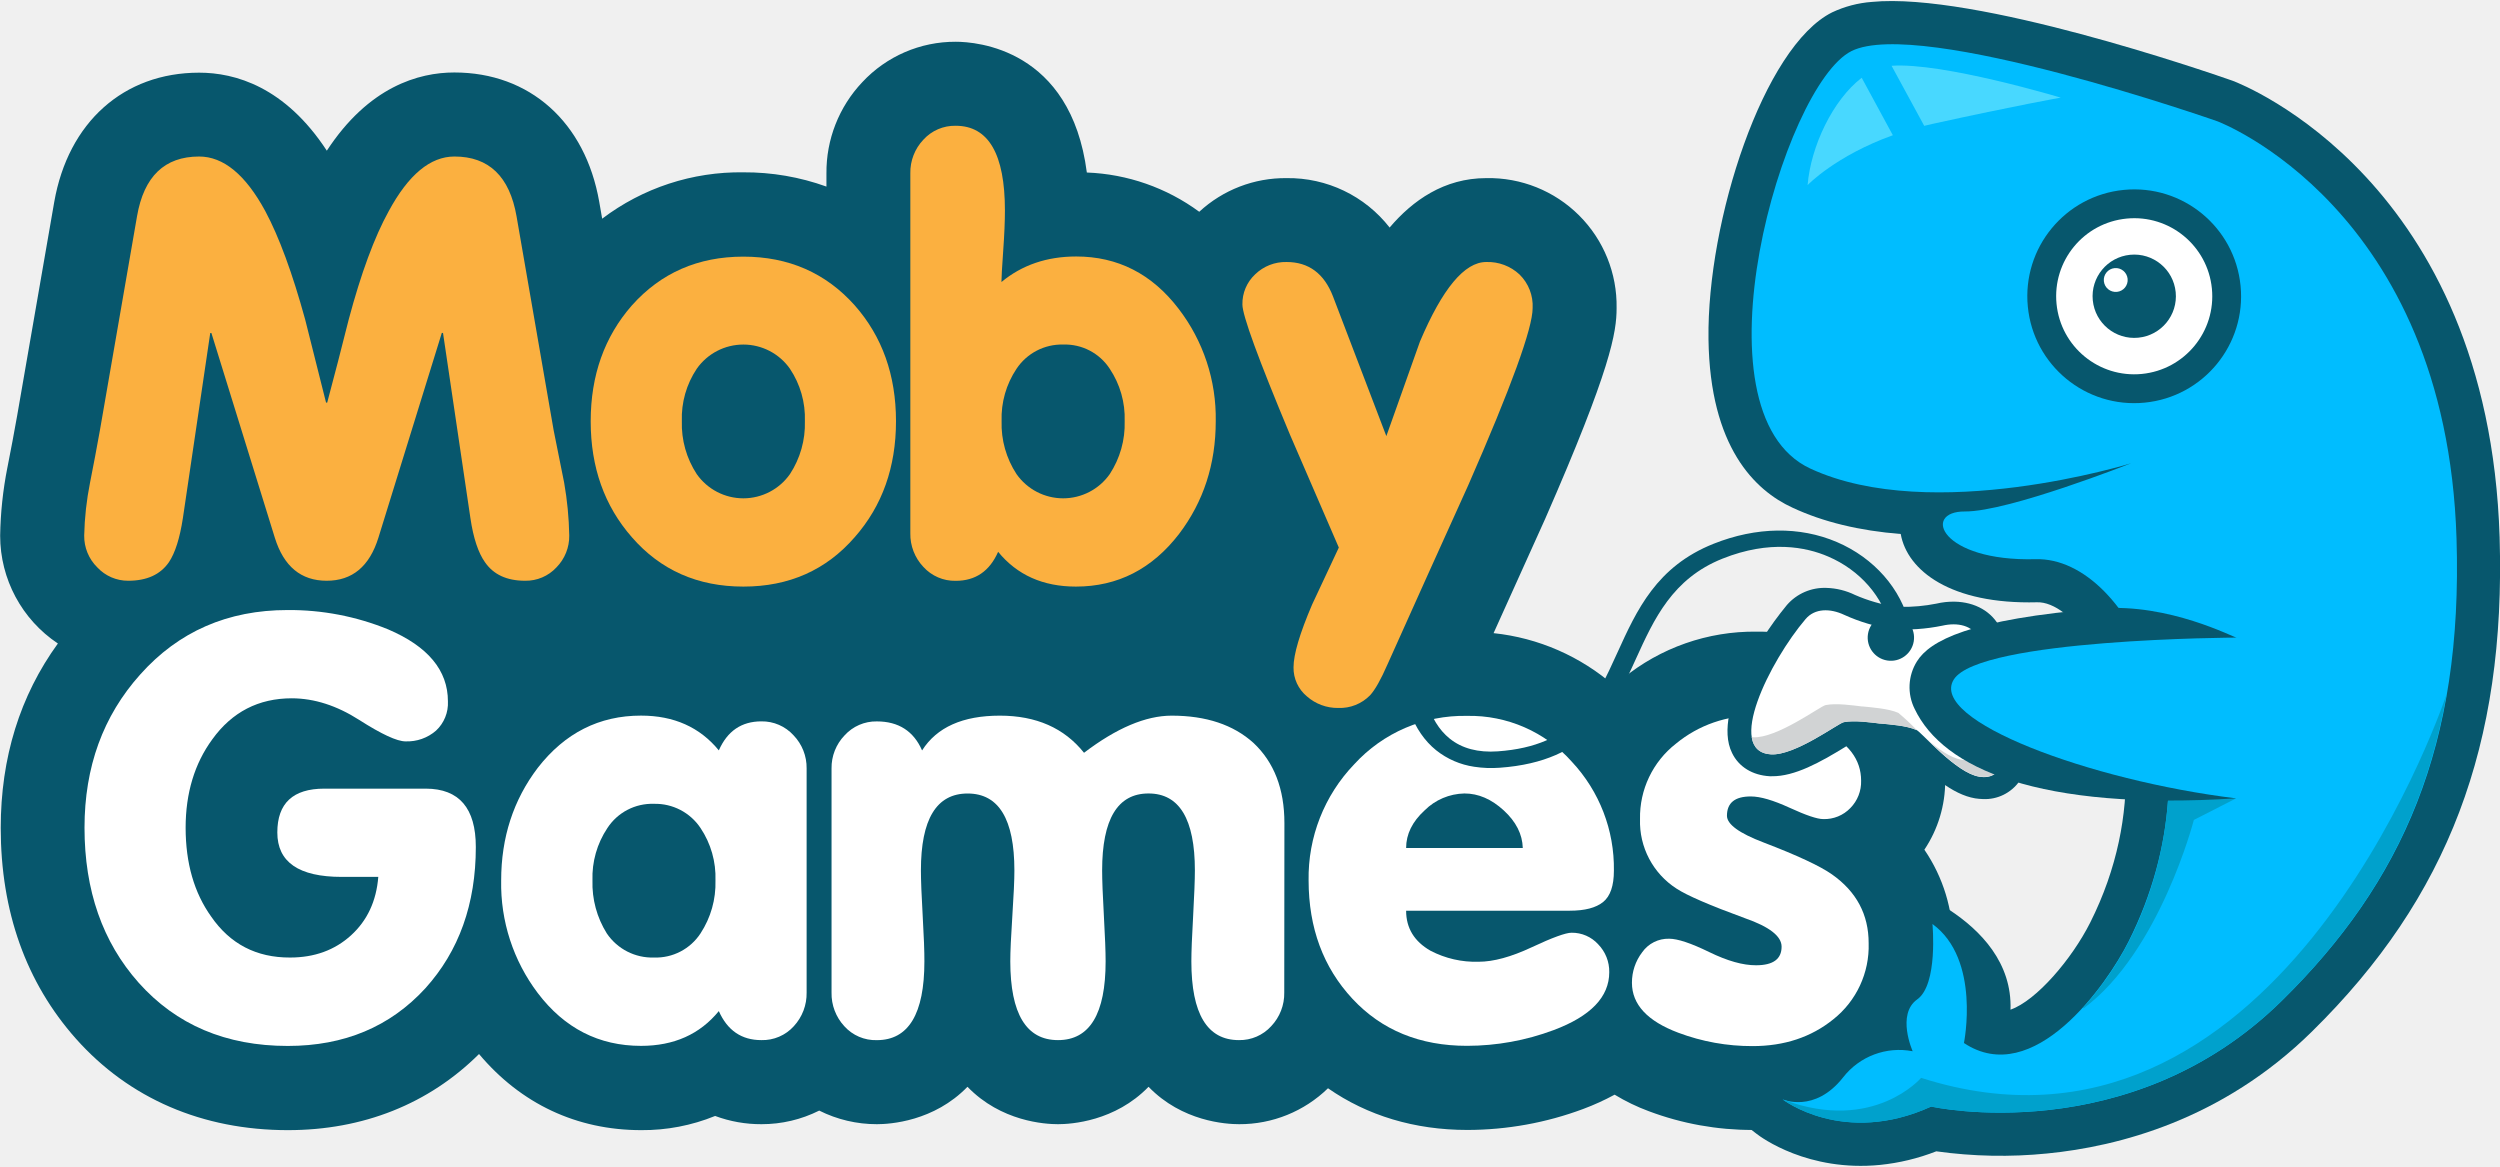
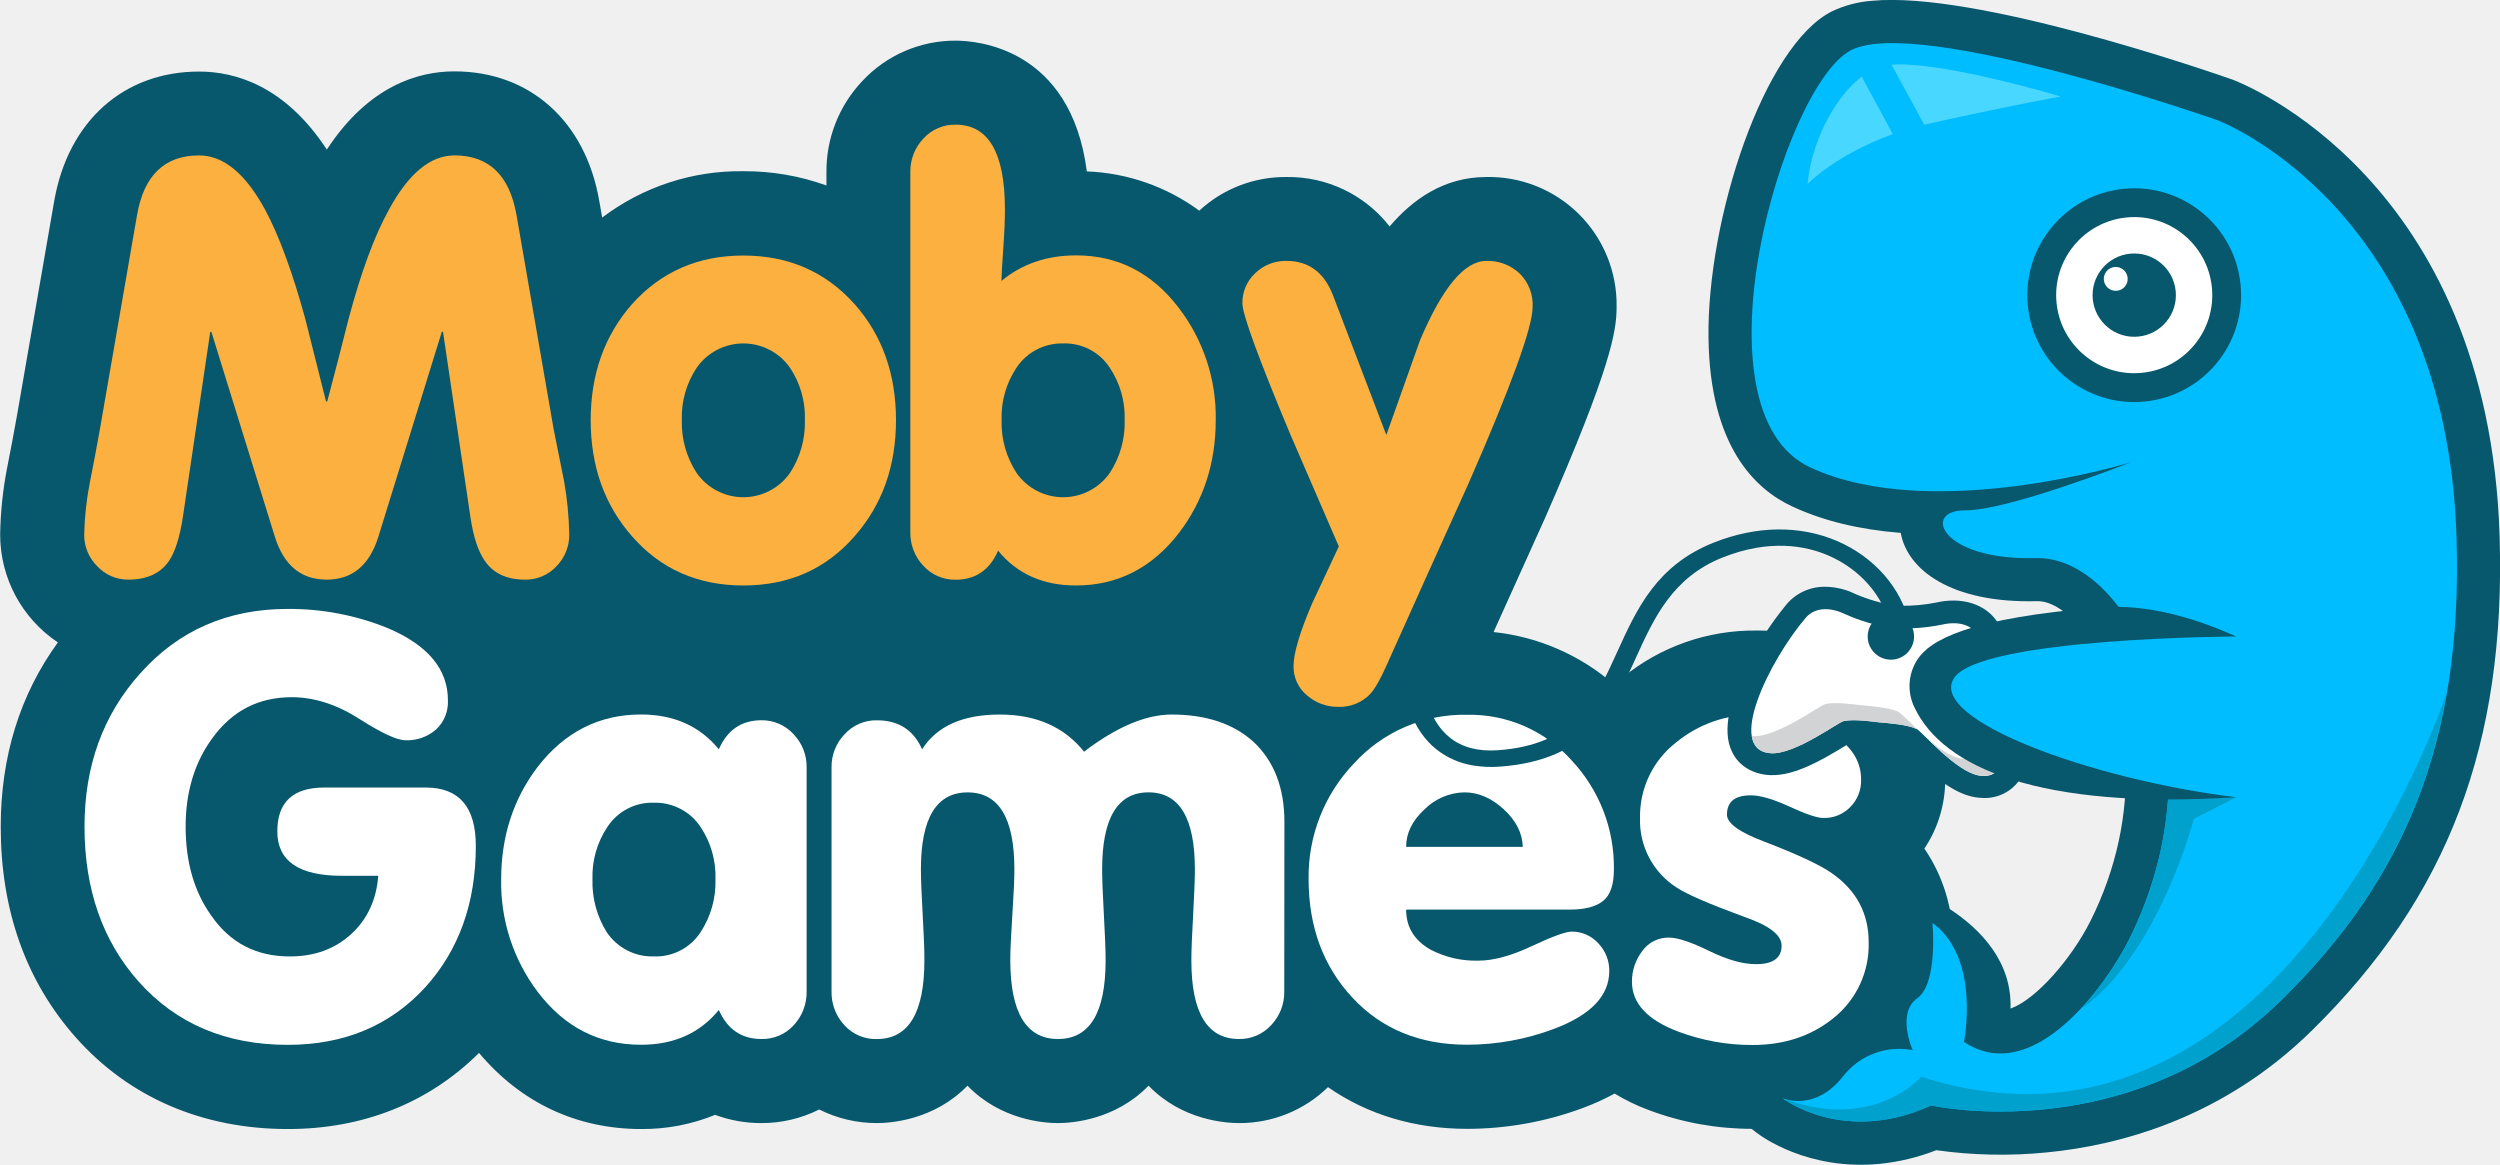
- <svg xmlns="http://www.w3.org/2000/svg" height="216.055" viewBox="0 0 646.99 301.44" width="462.845">
+ <svg xmlns="http://www.w3.org/2000/svg" viewBox="0 0 646.99 301.44">
  <g transform="translate(-13.47 -2.48)">
    <path d="m511.49 222.09a31.87 31.87 0 0 0 5.39-17.85c0-13.91-8.08-25.81-22.25-32.68a60.84 60.84 0 0 0 -26.54-5.9 53.75 53.75 0 0 0 -34.7 12.16c-.74.61-1.39 1.27-2.09 1.91a56.47 56.47 0 0 0 -31.3-13.68c4.4-9.79 8.83-19.6 13.33-29.53 17.08-39 18.51-48.34 18.51-54.6a33.06 33.06 0 0 0 -33.74-33.63c-10.9 0-19.06 5.8-25 12.79a33.22 33.22 0 0 0 -26.68-12.79 32.8 32.8 0 0 0 -22.59 8.71 52.45 52.45 0 0 0 -29.09-10.16c-4.15-32.09-28.65-33.84-33.92-33.84a32.84 32.84 0 0 0 -24.2 10.47 33.89 33.89 0 0 0 -9.27 23.6v3.41a62.32 62.32 0 0 0 -21.5-3.69 59.1 59.1 0 0 0 -36.54 12l-.76-4.36c-3.61-20.65-18-33.48-37.5-33.48-9.26 0-22.16 3.68-33 20.24-10.84-16.57-23.77-20.19-33.05-20.19-19.51 0-33.88 12.82-37.5 33.5l-9.6 55.32q-1.16 6.54-2.46 13.09l-.07.35a99 99 0 0 0 -1.86 17.57 33.54 33.54 0 0 0 14.94 27.9c-9.81 13.53-14.79 29.54-14.79 47.72 0 21.62 6.54 40 19.47 54.57 13.78 15.48 32.75 23.65 54.85 23.65 19.45 0 36.45-6.77 49.46-19.7 10.85 12.91 25.31 19.7 42 19.7a49.72 49.72 0 0 0 19.1-3.67 34 34 0 0 0 12 2.13 33.19 33.19 0 0 0 14.94-3.52 33.19 33.19 0 0 0 14.94 3.52c3.38 0 14.75-.72 23.43-9.68 8.69 9 20.06 9.68 23.43 9.68s14.75-.72 23.43-9.68c8.69 9 20.06 9.68 23.44 9.68a32.77 32.77 0 0 0 23-9.3c10.19 7.1 22.44 10.79 36.05 10.79a86.1 86.1 0 0 0 30-5.43 63.71 63.71 0 0 0 8.13-3.7 51.38 51.38 0 0 0 8.85 4.28 75.92 75.92 0 0 0 26.9 4.85c13.27 0 24.89-3.94 34.67-11.83 11.2-9.18 17.12-21.8 17.12-36.5a42.34 42.34 0 0 0 -7.38-24.2z" fill="#07576d" />
    <g fill="#fff">
      <path d="m136.61 221.39q0 22.13-13.07 36.58-13.67 14.91-35.6 14.91-24 0-38.6-16.38-14-15.76-14-40.1 0-23.58 14.42-39.65 14.87-16.68 38.15-16.68a67.54 67.54 0 0 1 26 5q15.48 6.61 15.48 18.63a9.7 9.7 0 0 1 -3.08 7.58 11.36 11.36 0 0 1 -7.89 2.78q-3.3 0-12-5.56t-17.42-5.59q-12.92 0-20.58 10.61-6.9 9.42-6.91 22.88 0 13.75 6.61 23 7.35 10.65 20.42 10.6 9.46 0 15.77-5.74t7.06-15.13h-9.46q-16.68 0-16.67-11.5 0-11.34 12.16-11.34h26.29q12.92.04 12.92 15.1z" />
      <path d="m222.22 259.05a12.47 12.47 0 0 1 -3.31 8.72 10.92 10.92 0 0 1 -8.41 3.6q-7.67 0-11-7.51-7.36 9-20.13 9-16.36 0-26.73-13.67a46.85 46.85 0 0 1 -9.47-29.14q0-16.68 9.47-29.14 10.51-13.53 26.73-13.52 12.76 0 20.13 9 3.3-7.5 11-7.51a11 11 0 0 1 8.34 3.61 12.09 12.09 0 0 1 3.38 8.56zm-23.59-29a23 23 0 0 0 -3.86-13.56 14.06 14.06 0 0 0 -12.05-6.27 13.83 13.83 0 0 0 -12.06 6.27 23 23 0 0 0 -3.86 13.56 24.41 24.41 0 0 0 3.71 13.71 14.2 14.2 0 0 0 12.21 6.24 13.82 13.82 0 0 0 12.05-6.26 23.71 23.71 0 0 0 3.86-13.67z" />
      <path d="m345.83 259.05a12.31 12.31 0 0 1 -3.38 8.72 11 11 0 0 1 -8.34 3.6q-12.32 0-12.32-20.38 0-3.74.46-11.76c.29-5.34.45-9.26.45-11.76q0-19.93-12-19.93t-12 19.93q0 3.75.45 11.76t.45 11.76q0 20.38-12.32 20.38t-12.35-20.37q0-3.74.53-11.76t.53-11.76q0-19.93-12.1-19.93t-12.09 19.92q0 3.75.46 11.76t.44 11.77q0 20.38-12.31 20.38a10.9 10.9 0 0 1 -8.41-3.6 12.43 12.43 0 0 1 -3.31-8.72v-58a12.09 12.09 0 0 1 3.38-8.56 11 11 0 0 1 8.34-3.61q8.42 0 11.71 7.51 5.72-9 20.13-9 14.11 0 21.78 9.61 12.62-9.6 22.68-9.61 13.37 0 21.18 7.06 8 7.51 8 20.73z" />
      <path d="m431.14 227.51q0 5.87-2.78 8.11c-1.86 1.51-4.73 2.26-8.64 2.26h-42.35q0 6.75 6.31 10.36a25.23 25.23 0 0 0 12.46 2.85c3.81 0 8.39-1.24 13.74-3.75s8.79-3.76 10.29-3.76a9.15 9.15 0 0 1 6.91 3 10.1 10.1 0 0 1 2.86 7.21q0 9.61-14.42 15a64.14 64.14 0 0 1 -22.38 4.06q-18.33 0-29.66-12.17t-11.35-30.64a42.42 42.42 0 0 1 11.79-30.04 38.5 38.5 0 0 1 29.22-12.54 35.32 35.32 0 0 1 27.11 11.86 40.36 40.36 0 0 1 10.89 28.19zm-23.58-5.86q-.15-5.34-4.93-9.73t-10.17-4.38a15 15 0 0 0 -10.31 4.38q-4.78 4.38-4.78 9.73z" />
      <path d="m497.07 246.29a24.19 24.19 0 0 1 -9.16 19.71q-8.57 6.92-20.88 6.92a54.08 54.08 0 0 1 -19.22-3.46q-12-4.51-12-12.92a12.89 12.89 0 0 1 2.63-7.88 8.27 8.27 0 0 1 7-3.53q3.29 0 10.36 3.45t12.14 3.42q6.6 0 6.6-4.81 0-4.06-9.46-7.36-13.66-5-17.72-7.66a20.6 20.6 0 0 1 -9.46-18 24.17 24.17 0 0 1 9.31-19.53 31.64 31.64 0 0 1 20.87-7.21 39.08 39.08 0 0 1 17.13 3.75q9.92 4.82 9.91 13.07a9.68 9.68 0 0 1 -2.78 7.06 9.31 9.31 0 0 1 -7 2.86c-1.61 0-4.51-1-8.72-2.93s-7.55-2.93-10.06-2.93c-4.1 0-6.16 1.65-6.16 5q0 3.31 9.47 6.91 13.07 5 17.72 8.27 9.49 6.68 9.48 17.8z" />
    </g>
    <path d="m464.5 176.77a86 86 0 0 1 11.41-18 12.88 12.88 0 0 1 10.25-4.43 18 18 0 0 1 7.37 1.82 42 42 0 0 0 10.27 3c.3 0 .81.07 1.59.09a43.83 43.83 0 0 0 9.21-.84 19.11 19.11 0 0 1 4.7-.51c5.37.1 9.69 2.58 11.83 6.82a83.29 83.29 0 0 1 6.56 19.35c1.3 6.39 2.07 15.1-1.61 20.31a10.93 10.93 0 0 1 -9.42 4.61 17.81 17.81 0 0 1 -2-.18c-6-1-11.74-6.21-17.13-11.5l-.09-.09c-.42-.42-.89-.88-1.25-1.22a40.47 40.47 0 0 0 -5.81-.84l-2.65-.3c-1.29-.15-2.8-.32-4.14-.34-.38 0-.73 0-1 0l-1.62 1c-6.35 3.89-13.05 7.67-19 7.56h-.11-.4c-4.44-.25-8-2.42-9.73-6-2.85-5.71-.06-14.2 2.77-20.31z" fill="#07576d" />
    <path d="m480.76 162.39c2.39-2.8 6.32-2.8 10-1.07a46.9 46.9 0 0 0 12.36 3.68 48.39 48.39 0 0 0 13-.88c4-.92 7.8-.07 9.43 3.16 6.35 12.53 12 37.83.15 35.93-6.11-1-14.91-11.51-16.26-12.11-2.52-1.14-7-1.44-9.22-1.66h-.22c-2.19-.26-6.64-.92-9.38-.36-1.46.3-12.6 8.68-18.81 8.33-12.02-.75-.29-24.18 8.95-35.02z" fill="#fff" />
    <path d="m467.11 193c6.21.34 17.35-8 18.81-8.33 2.74-.57 7.19.09 9.38.35h.11.12c2.19.23 6.69.53 9.22 1.66a54.83 54.83 0 0 1 4.75 4.44h-.09c-2.52-1.14-7-1.44-9.22-1.66h-.19c-2.19-.26-6.64-.92-9.38-.36-1.46.3-12.6 8.68-18.81 8.33-3.07-.17-4.58-1.85-5-4.42.1-.09.19-.01.3-.01z" fill="#d1d3d4" />
    <path d="m496.89 166.29a6 6 0 1 0 6.95-5 6 6 0 0 0 -6.95 5z" fill="#07576d" />
    <path d="m521 198.78c5 .81 6.76-2.39 6.75-8.4-2.28-2.62-4.39-8.48-6-12.42a26.09 26.09 0 0 0 10.37 10.1c1.32 8.85.14 16.16-6.43 15.1-4.43-.71-10.26-6.44-13.65-9.76 2.9 2.54 6.2 4.93 8.96 5.38z" fill="#d1d3d4" />
    <path d="m543.27 300.71a120.4 120.4 0 0 1 -28.7-.56 55.22 55.22 0 0 1 -14.57 3.52c-18.59 1.82-30.71-7.08-32-8.1l-22.5-17.41 33.33-1.88h.17a5.16 5.16 0 0 0 2.72-2.13 29.07 29.07 0 0 1 14.27-10c.58-4.33 4.69-9.25 8.29-12.3a32.67 32.67 0 0 0 .67-10.05l-3.55-11.89s33.24 9.4 32.38 33.59c6.76-2.4 15.91-13.16 20.64-22.57 14.05-27.95 10.29-56.28.33-72-4.33-6.82-9.73-11-14.1-10.87-22.36.59-33.6-8.21-35.28-17.67-10.72-.85-20.09-3.12-28-6.81-9.74-4.46-21.37-15.66-21.75-43.58-.42-30.7 14.27-75.77 32-84.61a29.17 29.17 0 0 1 10.26-2.7c26.7-2.6 86.38 17.96 93.12 20.31l.23.08c2.7 1 66.24 25.92 69.13 118.15 1.64 53.77-13.31 93.26-48.56 127.92-23.2 22.85-50.07 29.75-68.53 31.56zm9.82-162.37c7.71 3.31 14.82 9.71 20.49 18.64 12.37 19.47 20 55.77.77 94-1.1 2.19-8.06 15.48-19.17 25.13a87.3 87.3 0 0 0 41-22.87c30.82-30.34 43.32-63.63 41.82-111.31-2.37-76.09-52.34-97-54.57-97.9-17.11-6-64.94-20.89-83.34-19.09a9.09 9.09 0 0 0 -2.51.48c-6.14 3.81-21.26 38.41-19.49 67.62.38 6.26 2 17.23 8.6 20.29 10 4.62 24.51 6.14 42.08 4.42a185.88 185.88 0 0 0 32.94-6.34l7.42 21.06c-1.42.53-8 3.13-16.04 5.87z" fill="#07576d" />
    <path d="m604 261.19c31.33-30.8 46.89-66.13 45.21-119.61-2.68-85.81-61.89-108-61.89-108s-76.98-26.99-94.69-18.17-42.14 93.46-10.63 108.06 83-1.39 83-1.39-31.79 12.56-43 12.48-6.39 13 18.3 12.35 48.9 49.6 24 99c-5.61 11.17-24.59 38.17-42.57 26.21 0 0 4.42-21.64-8.15-30.8 0 0 1.5 15.65-3.94 19.51s-1.18 13.42-1.18 13.42a18.38 18.38 0 0 0 -18 6.76c-7.38 9.39-15.65 5.69-15.65 5.69s15.74 12.19 38.43 1.85c.01.03 51.29 11.45 90.76-27.36z" fill="#00bdff" />
    <path d="m593.32 76.16a27.66 27.66 0 1 1 -30.22-24.82 27.65 27.65 0 0 1 30.22 24.82z" fill="#07576d" />
    <path d="m585.9 76.89a20.2 20.2 0 1 1 -22.07-18.13 20.19 20.19 0 0 1 22.07 18.13z" fill="#fff" />
    <path d="m576.53 77.8a10.78 10.78 0 1 1 -11.78-9.67 10.78 10.78 0 0 1 11.78 9.67z" fill="#07576d" />
    <path d="m564.09 74.34a3.09 3.09 0 1 1 -3.38-2.76 3.1 3.1 0 0 1 3.38 2.76z" fill="#fff" />
    <path d="m503 19.22 8.45 15.54 2.17-.51c21.74-4.78 33.16-6.79 33.16-6.79s-30.62-9.2-43.78-8.24z" fill="#48d8ff" />
    <path d="m495.27 22.32c-7.52 5.78-13.17 17.78-14 27.77 0 0 7.24-7.57 22.06-12.9z" fill="#48d8ff" />
    <path d="m510.65 281.14s-12.19 14.23-35.23 5.8a4.86 4.86 0 0 1 -.6-.21s15.74 12.19 38.43 1.85c0 0 51.28 11.38 90.71-27.39 22.68-22.3 37-47 42.64-79.22-2.23 6.52-45.09 128.2-135.95 99.17z" fill="#00a1cc" />
    <path d="m552.55 263 .13.16c19.72-14.57 28.55-48.77 28.55-48.77l10.89-5.56-17.34-6.34a95.28 95.28 0 0 1 -10.42 43.48 81.16 81.16 0 0 1 -11.81 17.03z" fill="#00a1cc" />
    <path d="m592.12 208.8c-51 3.25-75.77-7.71-83.14-23.13a12.59 12.59 0 0 1 .59-12.32c3.27-5.24 13.35-10.95 47.62-13.68 17.58-1.39 34.4 7.53 35.09 7.53 0 0-54.48 11.12-63.59 14.2 8.07 5.79 63.43 27.4 63.43 27.4z" fill="#07576d" />
    <path d="m592.28 167.2s-66.56.25-73.18 10.85 35.33 26.14 73 30.75z" fill="#00bdff" />
    <path d="m395 200.63a29.22 29.22 0 0 0 6.61.25c23.17-1.66 29.32-15.19 35.27-28.27 4.63-10.17 9.4-20.68 22.39-25.85 12.23-4.88 21.62-3 27.34-.53 8.21 3.52 14.21 10.4 16.06 18.4a2.62 2.62 0 0 0 3 1.74 2.13 2.13 0 0 0 2-2.45c-2.16-9.3-9.19-17.33-18.83-21.45s-20.88-3.94-31.88.44c-14.78 5.88-19.91 17.18-24.88 28.11-5.9 13-11 24.19-31 25.62-5.08.36-9.27-.75-12.43-3.3-5.74-4.61-7.34-13.18-6.95-19.67a2.6 2.6 0 0 0 -5.1-.32c-.59 9.63 2.6 18.23 8.53 23a20.59 20.59 0 0 0 9.87 4.28z" fill="#07576d" />
    <path d="m160.79 140.78a11.53 11.53 0 0 1 -3.31 8.25 10.81 10.81 0 0 1 -8.13 3.46q-7.07 0-10.38-4.81c-1.7-2.39-3-6.2-3.76-11.4l-7.09-47.93h-.31l-16.41 53q-3.46 11.15-13.4 11.14t-13.4-11.11l-16.42-53h-.3l-7.08 47.9c-.8 5.2-2 9-3.61 11.4q-3.31 4.81-10.54 4.81a10.85 10.85 0 0 1 -8-3.46 11.36 11.36 0 0 1 -3.39-8.25 78.49 78.49 0 0 1 1.51-13.67q1.34-6.76 2.55-13.52l9.61-55.42q2.66-15.46 16.07-15.47 9.47 0 17.12 14.12 5.38 10.05 10.33 28.08 2.7 10.81 5.4 21.48h.3q2.85-10.66 5.56-21.48 4.8-18 10.37-28.08 7.65-14.13 17-14.12 13.37 0 16.07 15.47l9.61 55.42q1.36 6.76 2.71 13.52a87.82 87.82 0 0 1 1.32 13.67z" fill="#fbb040" />
    <path d="m245.35 111.19q0 17.87-10.66 30-11.11 12.81-28.84 12.81t-28.85-12.77q-10.66-12.16-10.66-30t10.66-30q11.27-12.62 28.84-12.62t28.84 12.62q10.66 12.09 10.67 29.96zm-23.58 0a23 23 0 0 0 -3.87-13.57 14.74 14.74 0 0 0 -24.11 0 23 23 0 0 0 -3.86 13.57 23.71 23.71 0 0 0 3.86 13.71 14.74 14.74 0 0 0 24.11 0 23.71 23.71 0 0 0 3.87-13.71z" fill="#fbb040" />
    <path d="m328.1 111.19q0 16.66-9.46 29.14-10.5 13.67-26.73 13.67-12.77 0-20.13-9-3.3 7.52-11 7.51a11 11 0 0 1 -8.34-3.6 12.31 12.31 0 0 1 -3.38-8.72v-93.14a12.31 12.31 0 0 1 3.38-8.71 11 11 0 0 1 8.34-3.6q12.76 0 12.76 21.93c0 2.7-.14 6.21-.45 10.51s-.45 7-.45 8q7.95-6.6 19.33-6.61 16.17 0 26.51 13.52a46.43 46.43 0 0 1 9.62 29.1zm-23.57 0a23 23 0 0 0 -3.87-13.57 13.84 13.84 0 0 0 -12.06-6.26 14.08 14.08 0 0 0 -12.05 6.26 23 23 0 0 0 -3.87 13.57 23.71 23.71 0 0 0 3.87 13.71 14.74 14.74 0 0 0 24.11 0 23.71 23.71 0 0 0 3.87-13.71z" fill="#fbb040" />
    <path d="m410.11 81.91q0 7.83-16.67 45.87-10.5 23.17-20.88 46.33-2.55 5.85-4.5 8a10.92 10.92 0 0 1 -8.26 3.3 12 12 0 0 1 -8.11-3 9.55 9.55 0 0 1 -3.46-7.52q0-5 4.81-16.24 3.45-7.38 6.91-14.75-6.31-14.58-12.62-29.17-12.33-29.5-12.33-33.73a10.4 10.4 0 0 1 3.31-7.82 11.3 11.3 0 0 1 8.12-3.18q8.56 0 12 8.87l13.82 36.19q4.35-12.32 8.7-24.48 8.73-20.58 17.15-20.58a12 12 0 0 1 8.63 3.24 11.36 11.36 0 0 1 3.38 8.67z" fill="#fbb040" />
  </g>
</svg>
